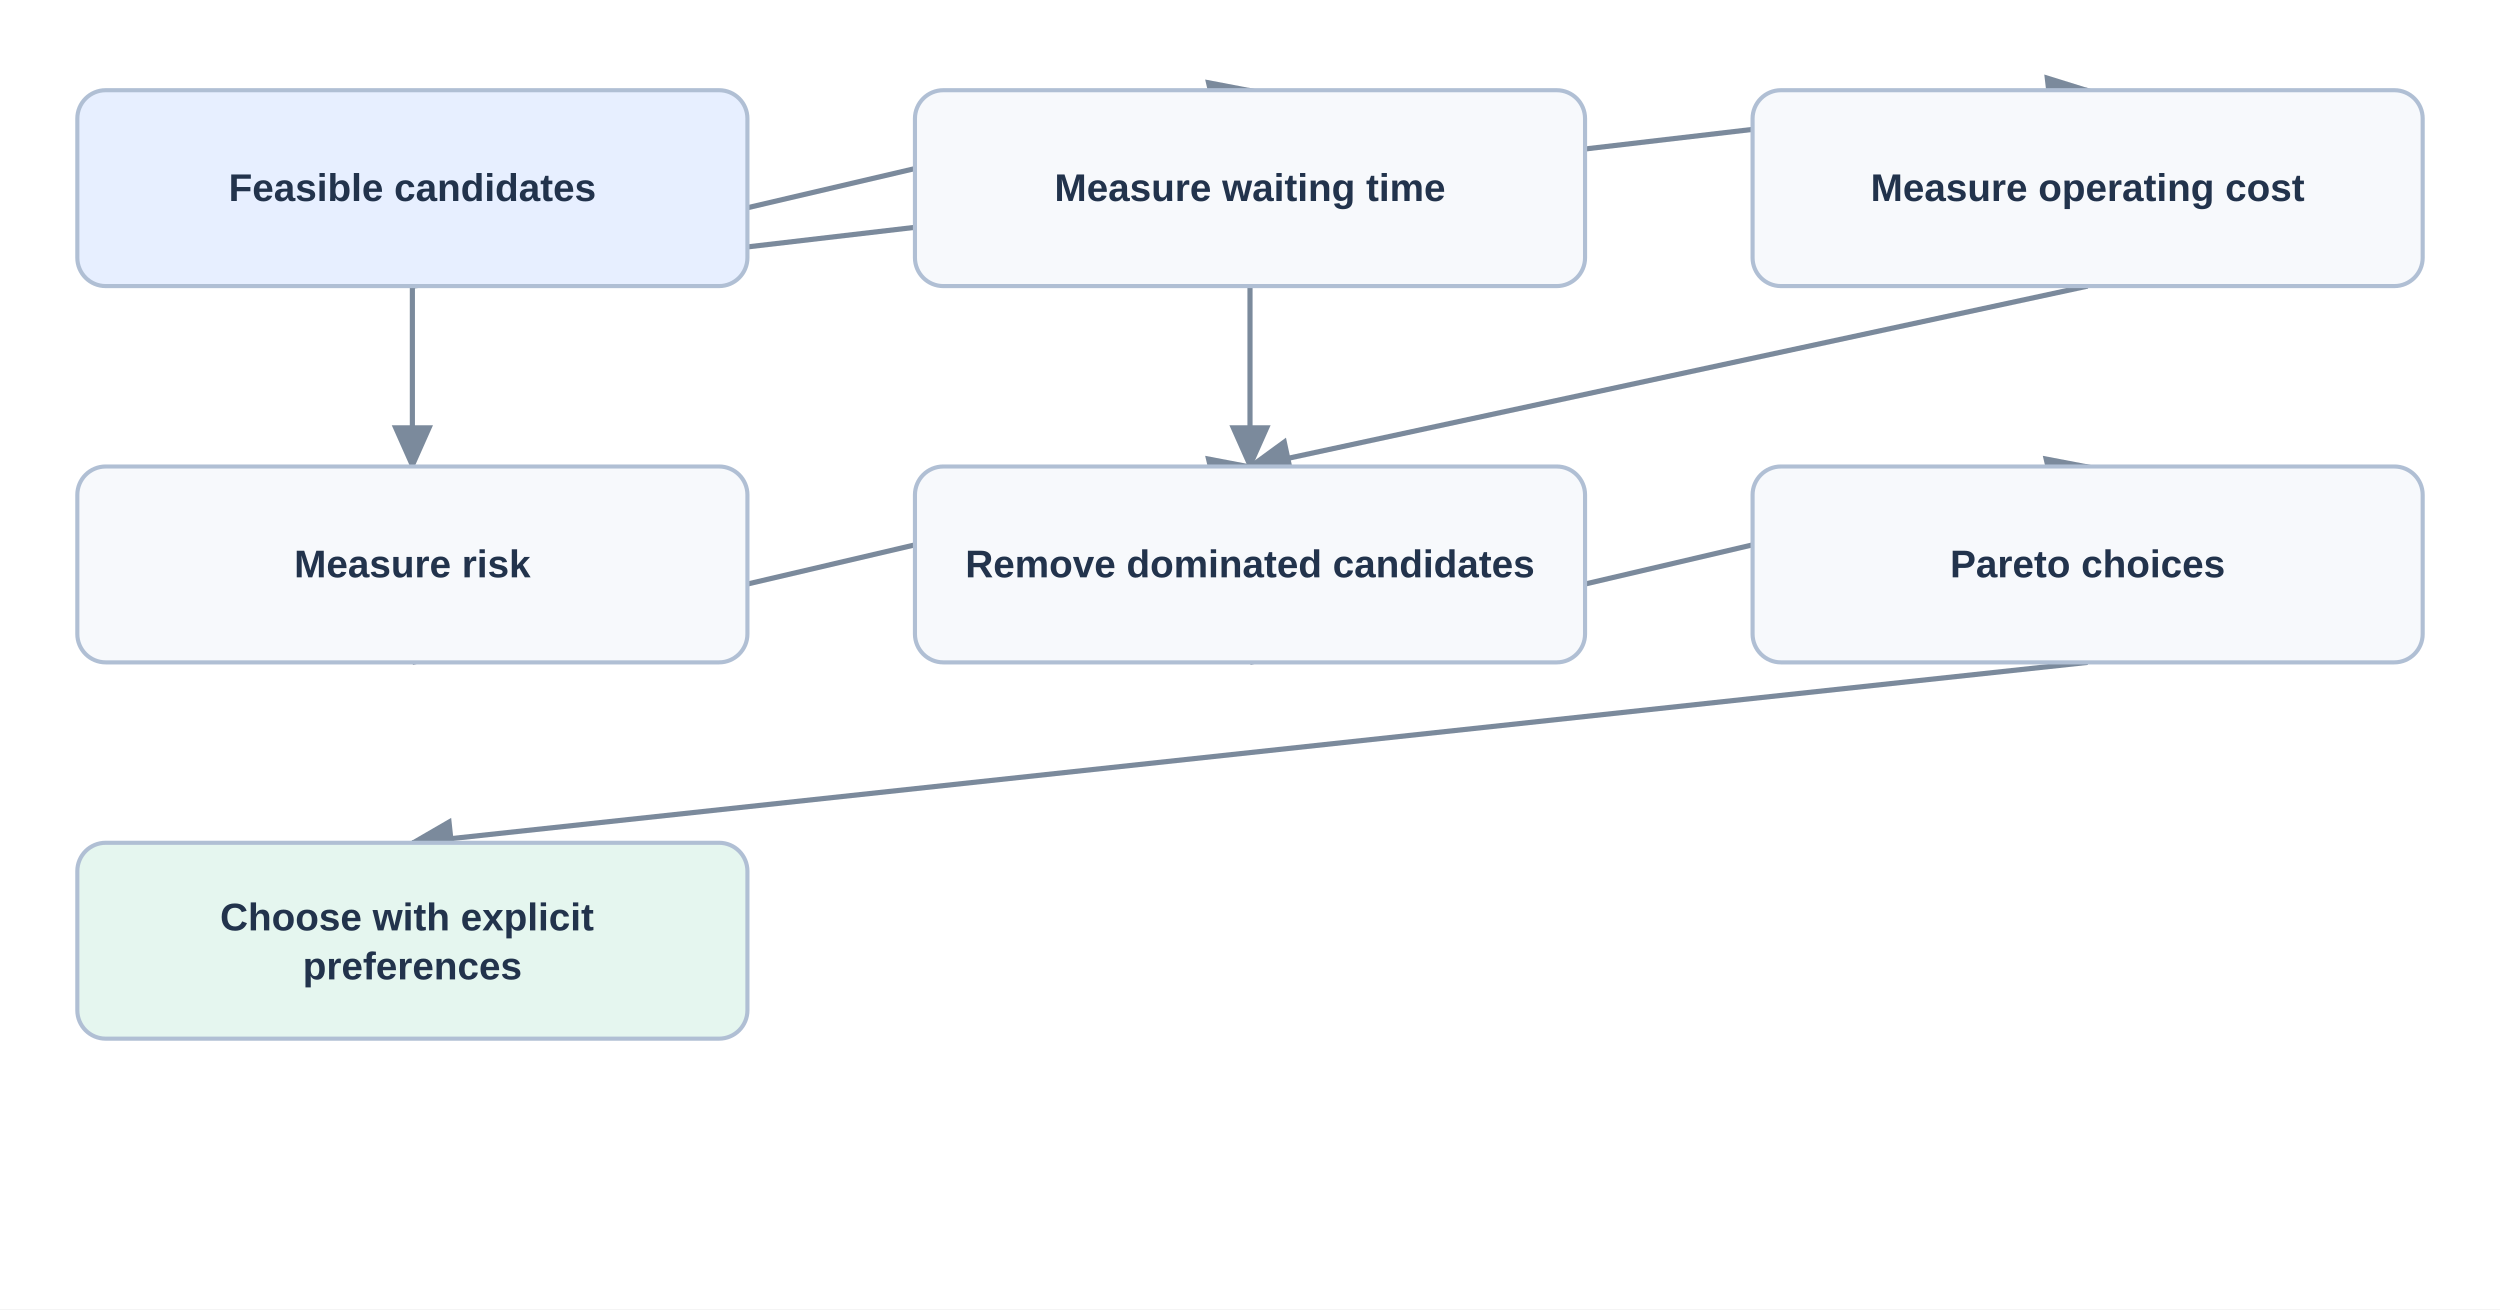
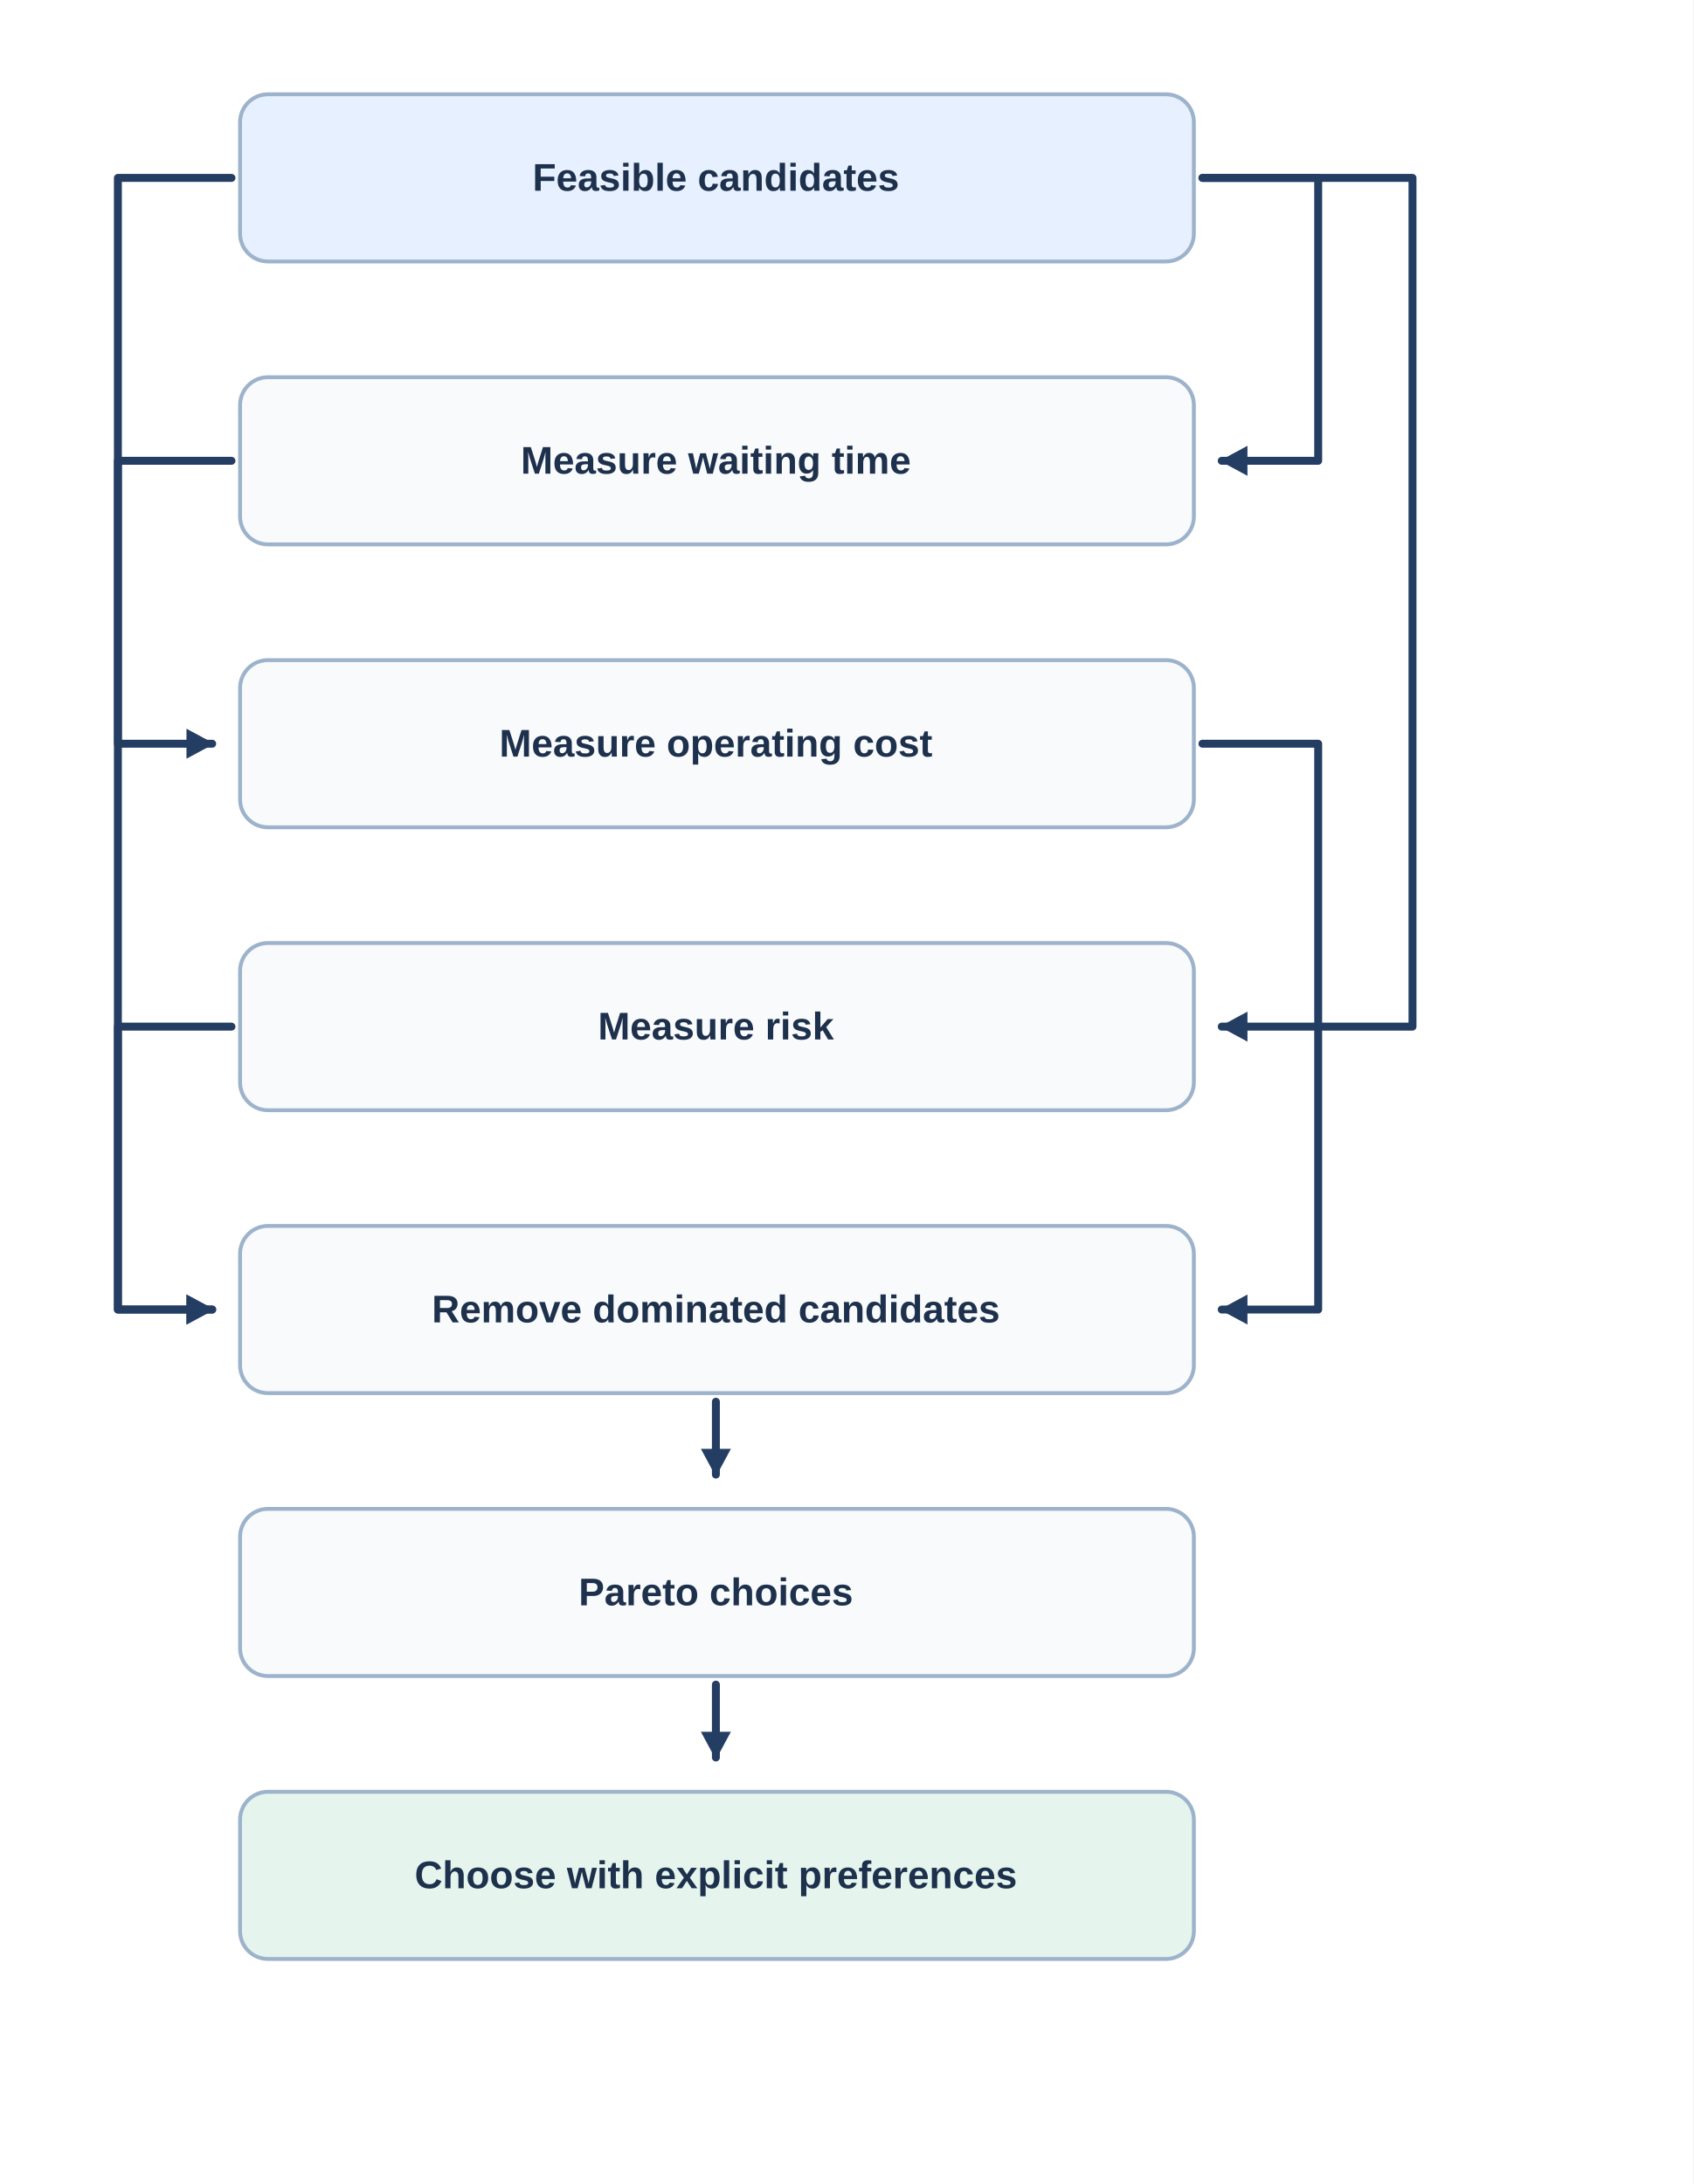
- <svg xmlns="http://www.w3.org/2000/svg" viewBox="0 0 970 508" width="970" height="508" role="img" aria-label="Theory figure 22">
+ <svg xmlns="http://www.w3.org/2000/svg" width="790" height="1019" viewBox="0 0 790 1019" role="img" aria-label="Improved figure 22">
  <defs>
-     <marker id="arr" markerWidth="9" markerHeight="8" refX="8" refY="4" orient="auto">
-       <path d="M0,0 L9,4 L0,8Z" fill="#7b8a9c" />
+     <marker id="arrowhead" markerUnits="userSpaceOnUse" markerWidth="16" markerHeight="16" refX="13" refY="8" orient="auto">
+       <path d="M1 1 L14 8 L1 15 Z" fill="#243d63" />
    </marker>
  </defs>
-   <rect width="100%" height="100%" fill="#fff" />
-   <path d="M160,111 L485,35" fill="none" stroke="#7b8a9c" stroke-width="2" marker-end="url(#arr)" />
-   <path d="M160,111 L810,35" fill="none" stroke="#7b8a9c" stroke-width="2" marker-end="url(#arr)" />
-   <path d="M160,111 L160,181" fill="none" stroke="#7b8a9c" stroke-width="2" marker-end="url(#arr)" />
-   <path d="M485,111 L485,181" fill="none" stroke="#7b8a9c" stroke-width="2" marker-end="url(#arr)" />
-   <path d="M810,111 L485,181" fill="none" stroke="#7b8a9c" stroke-width="2" marker-end="url(#arr)" />
-   <path d="M160,257 L485,181" fill="none" stroke="#7b8a9c" stroke-width="2" marker-end="url(#arr)" />
-   <path d="M485,257 L810,181" fill="none" stroke="#7b8a9c" stroke-width="2" marker-end="url(#arr)" />
-   <path d="M810,257 L160,327" fill="none" stroke="#7b8a9c" stroke-width="2" marker-end="url(#arr)" />
-   <rect x="30" y="35" width="260" height="76" rx="11" fill="#e7efff" stroke="#b0bfd4" stroke-width="1.6" />
-   <text x="160" y="78" font-family="Arial,sans-serif" font-weight="600" font-size="15" text-anchor="middle" fill="#22334c">
-     <tspan x="160" dy="0">Feasible candidates</tspan>
+   <rect width="100%" height="100%" fill="white" />
+   <path d="M561,83 H615 V215 H570" stroke="#243d63" stroke-width="3.7" stroke-linecap="round" stroke-linejoin="round" fill="none" marker-end="url(#arrowhead)" />
+   <path d="M108,83 H55 V347 H99" stroke="#243d63" stroke-width="3.7" stroke-linecap="round" stroke-linejoin="round" fill="none" marker-end="url(#arrowhead)" />
+   <path d="M561,83 H659 V479 H570" stroke="#243d63" stroke-width="3.7" stroke-linecap="round" stroke-linejoin="round" fill="none" marker-end="url(#arrowhead)" />
+   <path d="M108,215 H55 V611 H99" stroke="#243d63" stroke-width="3.7" stroke-linecap="round" stroke-linejoin="round" fill="none" marker-end="url(#arrowhead)" />
+   <path d="M561,347 H615 V611 H570" stroke="#243d63" stroke-width="3.7" stroke-linecap="round" stroke-linejoin="round" fill="none" marker-end="url(#arrowhead)" />
+   <path d="M108,479 H55 V611 H99" stroke="#243d63" stroke-width="3.7" stroke-linecap="round" stroke-linejoin="round" fill="none" marker-end="url(#arrowhead)" />
+   <path d="M334,654 V688" stroke="#243d63" stroke-width="3.7" stroke-linecap="round" stroke-linejoin="round" fill="none" marker-end="url(#arrowhead)" />
+   <path d="M334,786 V820" stroke="#243d63" stroke-width="3.7" stroke-linecap="round" stroke-linejoin="round" fill="none" marker-end="url(#arrowhead)" />
+   <rect x="112" y="44" width="445" height="78" rx="13" fill="#e7f0ff" stroke="#9db2cb" stroke-width="1.8" />
+   <text x="334" y="89" font-family="Arial,sans-serif" font-size="18" font-weight="600" fill="#1d304c" text-anchor="middle">
+     <tspan x="334" dy="0">Feasible candidates</tspan>
  </text>
-   <rect x="355" y="35" width="260" height="76" rx="11" fill="#f7f9fc" stroke="#b0bfd4" stroke-width="1.6" />
-   <text x="485" y="78" font-family="Arial,sans-serif" font-weight="600" font-size="15" text-anchor="middle" fill="#22334c">
-     <tspan x="485" dy="0">Measure waiting time</tspan>
+   <rect x="112" y="176" width="445" height="78" rx="13" fill="#f8fafc" stroke="#9db2cb" stroke-width="1.8" />
+   <text x="334" y="221" font-family="Arial,sans-serif" font-size="18" font-weight="600" fill="#1d304c" text-anchor="middle">
+     <tspan x="334" dy="0">Measure waiting time</tspan>
  </text>
-   <rect x="680" y="35" width="260" height="76" rx="11" fill="#f7f9fc" stroke="#b0bfd4" stroke-width="1.6" />
-   <text x="810" y="78" font-family="Arial,sans-serif" font-weight="600" font-size="15" text-anchor="middle" fill="#22334c">
-     <tspan x="810" dy="0">Measure operating cost</tspan>
+   <rect x="112" y="308" width="445" height="78" rx="13" fill="#f8fafc" stroke="#9db2cb" stroke-width="1.8" />
+   <text x="334" y="353" font-family="Arial,sans-serif" font-size="18" font-weight="600" fill="#1d304c" text-anchor="middle">
+     <tspan x="334" dy="0">Measure operating cost</tspan>
  </text>
-   <rect x="30" y="181" width="260" height="76" rx="11" fill="#f7f9fc" stroke="#b0bfd4" stroke-width="1.6" />
-   <text x="160" y="224" font-family="Arial,sans-serif" font-weight="600" font-size="15" text-anchor="middle" fill="#22334c">
-     <tspan x="160" dy="0">Measure risk</tspan>
+   <rect x="112" y="440" width="445" height="78" rx="13" fill="#f8fafc" stroke="#9db2cb" stroke-width="1.8" />
+   <text x="334" y="485" font-family="Arial,sans-serif" font-size="18" font-weight="600" fill="#1d304c" text-anchor="middle">
+     <tspan x="334" dy="0">Measure risk</tspan>
  </text>
-   <rect x="355" y="181" width="260" height="76" rx="11" fill="#f7f9fc" stroke="#b0bfd4" stroke-width="1.6" />
-   <text x="485" y="224" font-family="Arial,sans-serif" font-weight="600" font-size="15" text-anchor="middle" fill="#22334c">
-     <tspan x="485" dy="0">Remove dominated candidates</tspan>
+   <rect x="112" y="572" width="445" height="78" rx="13" fill="#f8fafc" stroke="#9db2cb" stroke-width="1.8" />
+   <text x="334" y="617" font-family="Arial,sans-serif" font-size="18" font-weight="600" fill="#1d304c" text-anchor="middle">
+     <tspan x="334" dy="0">Remove dominated candidates</tspan>
  </text>
-   <rect x="680" y="181" width="260" height="76" rx="11" fill="#f7f9fc" stroke="#b0bfd4" stroke-width="1.6" />
-   <text x="810" y="224" font-family="Arial,sans-serif" font-weight="600" font-size="15" text-anchor="middle" fill="#22334c">
-     <tspan x="810" dy="0">Pareto choices</tspan>
+   <rect x="112" y="704" width="445" height="78" rx="13" fill="#f8fafc" stroke="#9db2cb" stroke-width="1.8" />
+   <text x="334" y="749" font-family="Arial,sans-serif" font-size="18" font-weight="600" fill="#1d304c" text-anchor="middle">
+     <tspan x="334" dy="0">Pareto choices</tspan>
  </text>
-   <rect x="30" y="327" width="260" height="76" rx="11" fill="#e5f6ef" stroke="#b0bfd4" stroke-width="1.6" />
-   <text x="160" y="361" font-family="Arial,sans-serif" font-weight="600" font-size="15" text-anchor="middle" fill="#22334c">
-     <tspan x="160" dy="0">Choose with explicit</tspan>
-     <tspan x="160" dy="19">preferences</tspan>
+   <rect x="112" y="836" width="445" height="78" rx="13" fill="#e5f5ed" stroke="#9db2cb" stroke-width="1.8" />
+   <text x="334" y="881" font-family="Arial,sans-serif" font-size="18" font-weight="600" fill="#1d304c" text-anchor="middle">
+     <tspan x="334" dy="0">Choose with explicit preferences</tspan>
  </text>
</svg>
